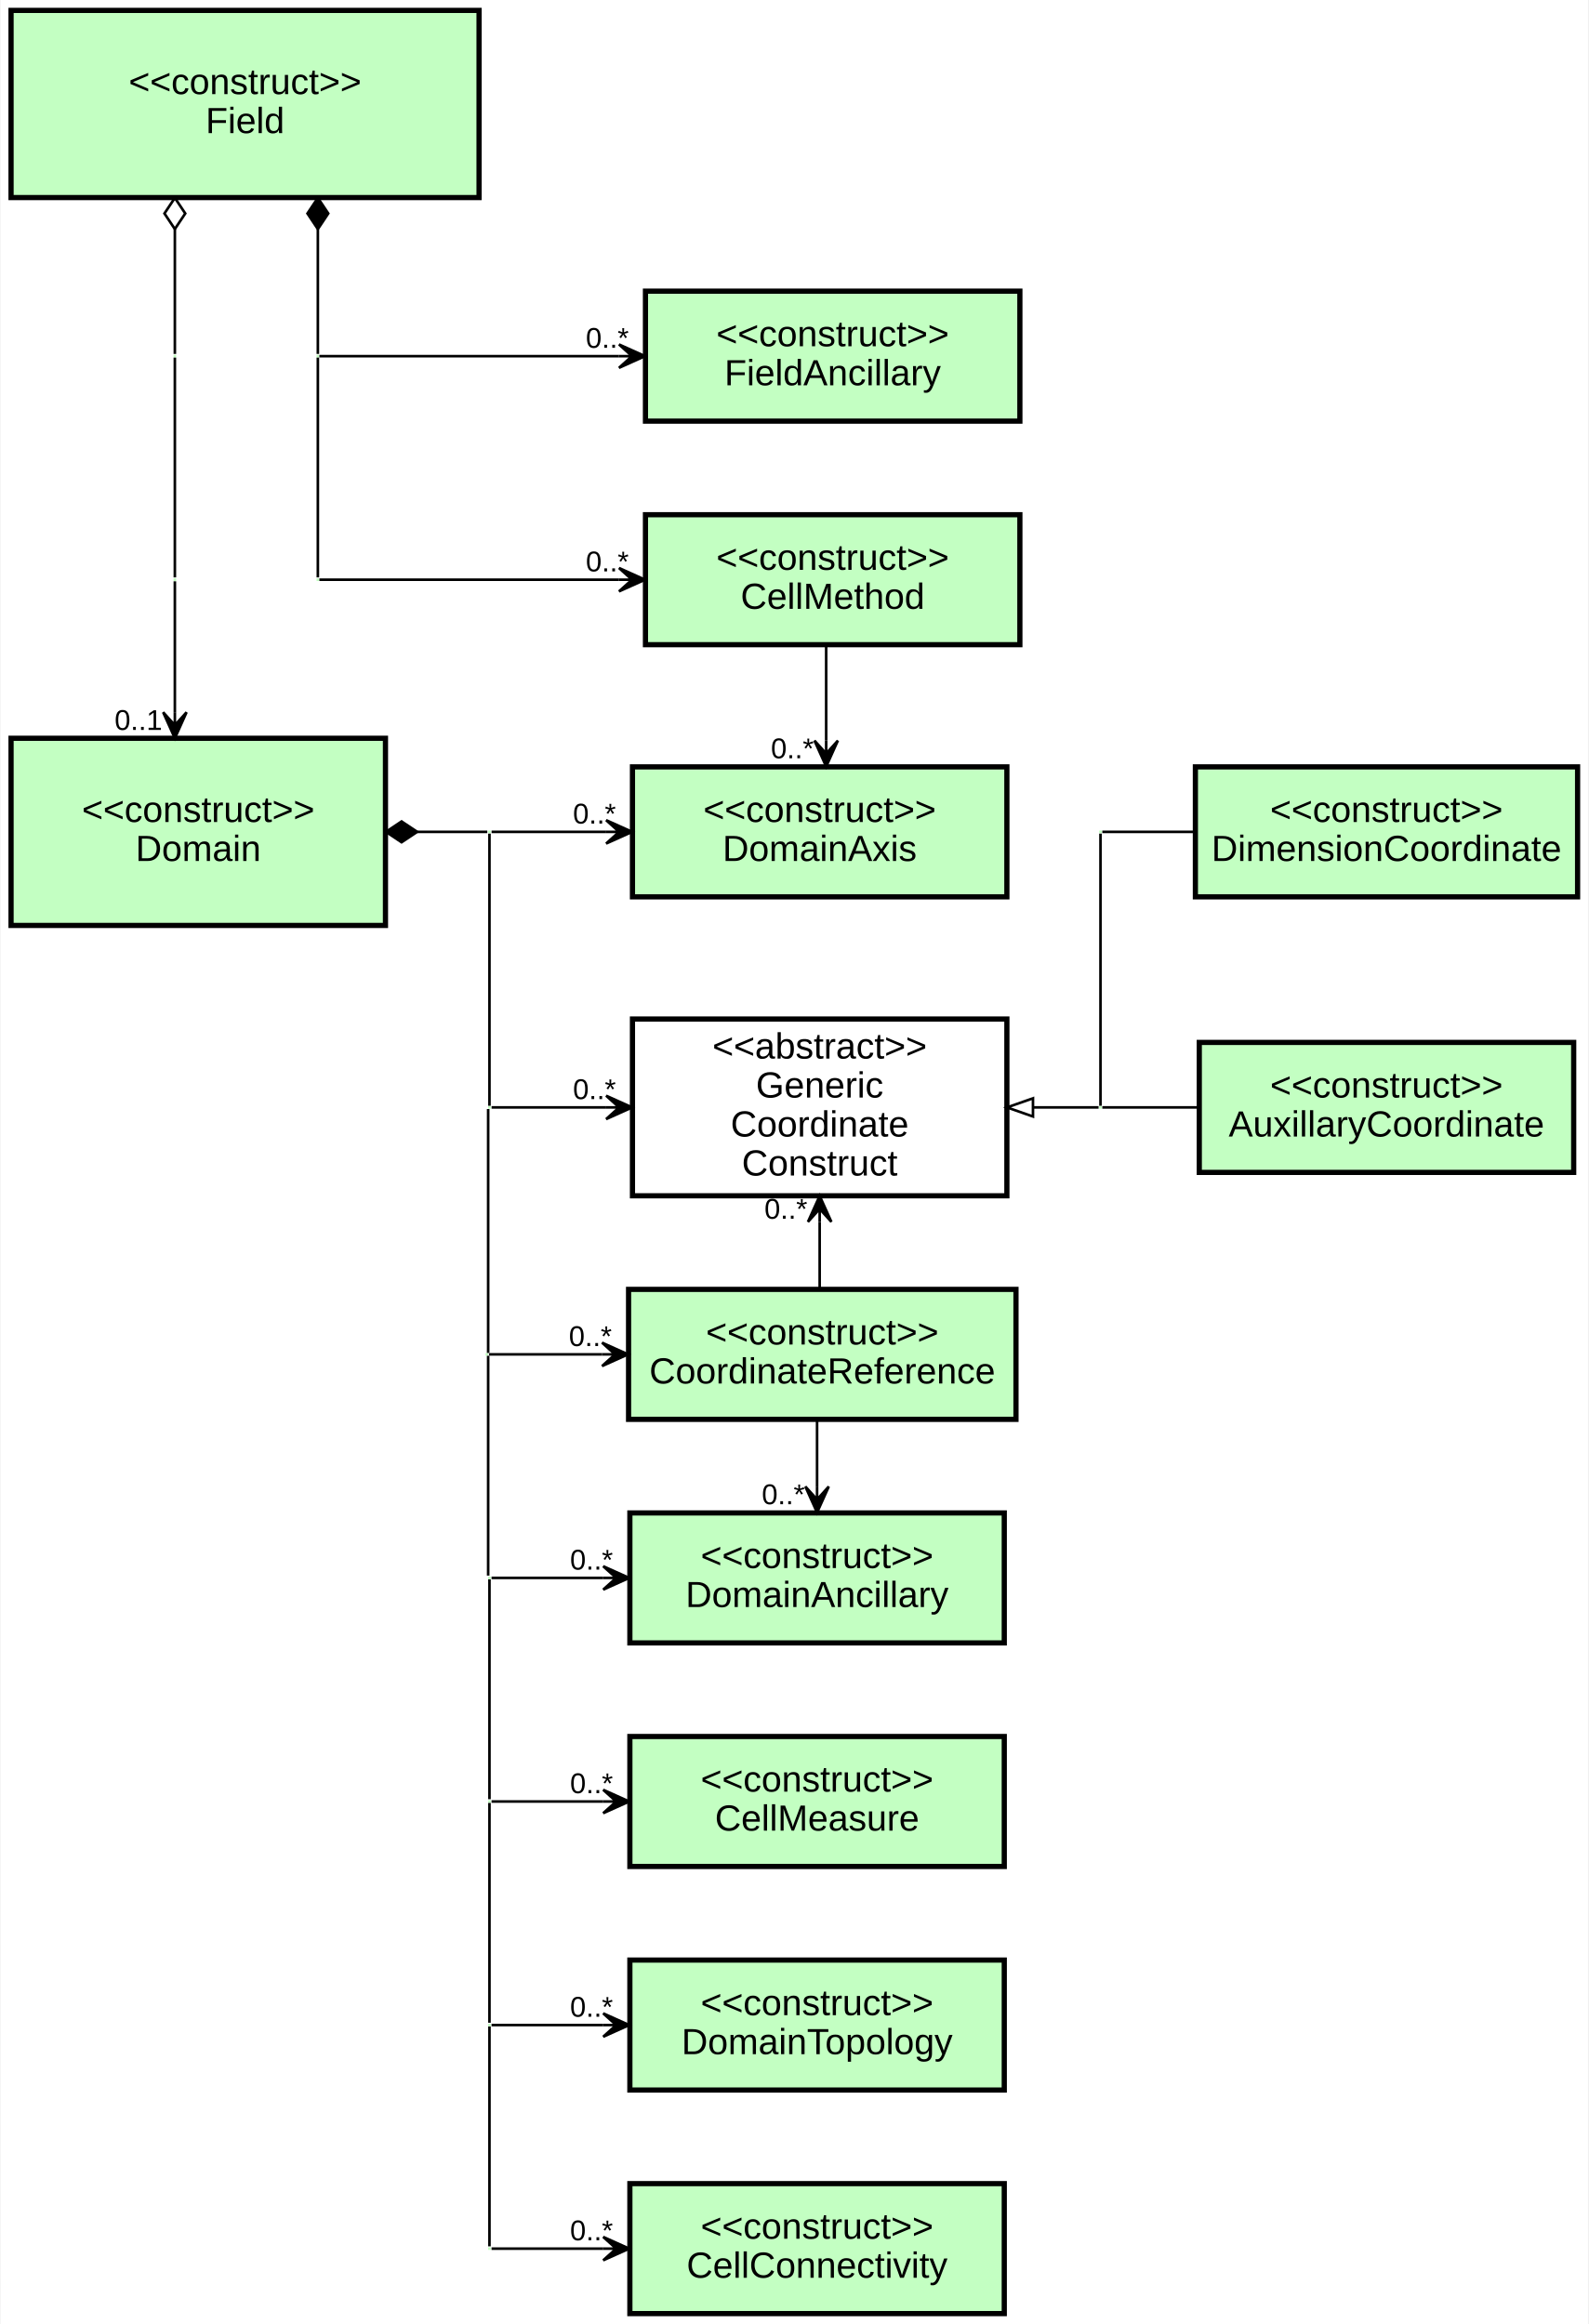
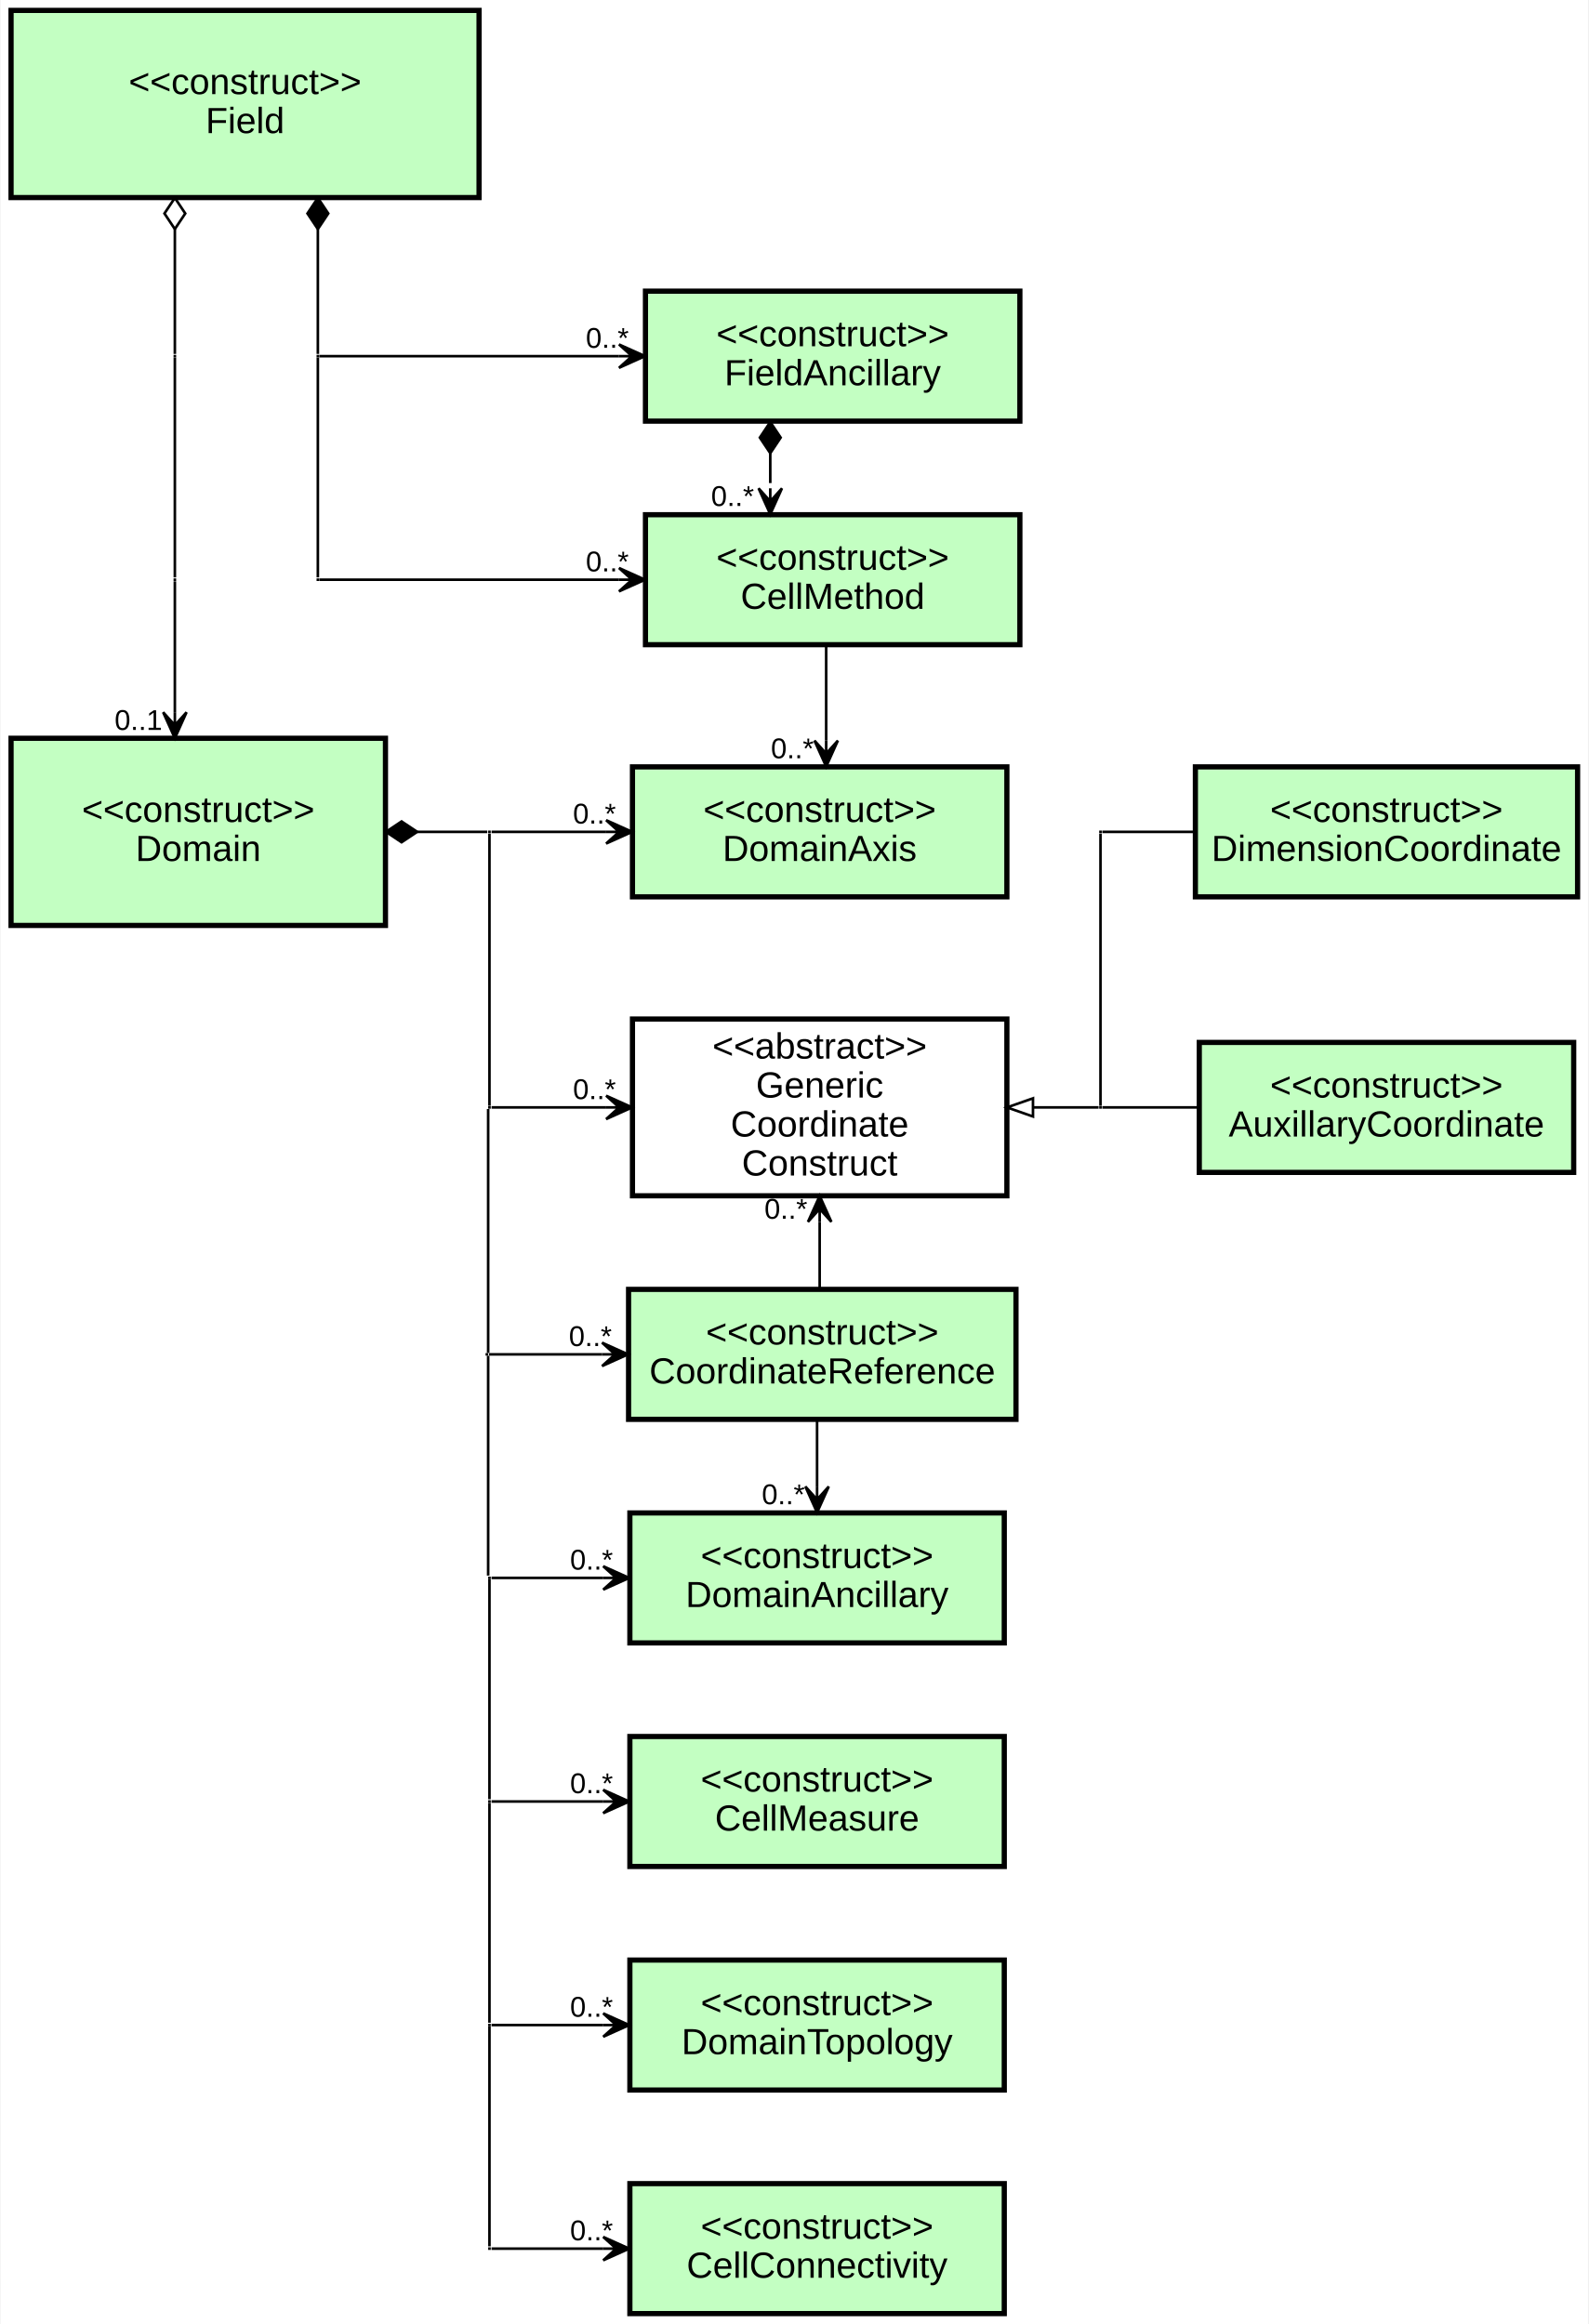
<svg xmlns="http://www.w3.org/2000/svg" width="611pt" height="894pt" viewBox="0.00 0.00 610.50 894.00">
  <g id="graph0" class="graph" transform="scale(1 1) rotate(0) translate(4 890)">
    <polygon fill="white" stroke="transparent" points="-4,4 -4,-890 606.5,-890 606.5,4 -4,4" />
    <g id="node1" class="node">
      <polygon fill="#c3ffc2" stroke="black" stroke-width="2" points="144,-606 0,-606 0,-534 144,-534 144,-606" />
      <text text-anchor="middle" x="72" y="-573.8" font-family="Arial" font-size="14.00">&lt;&lt;construct&gt;&gt;</text>
      <text text-anchor="middle" x="72" y="-558.8" font-family="Arial" font-size="14.00">Domain</text>
    </g>
    <g id="node18" class="node">
-       <polygon fill="#c3ffc2" stroke="transparent" stroke-width="2" points="184.5,-570.5 183.5,-570.5 183.5,-569.5 184.5,-569.5 184.5,-570.5" />
+       <polygon fill="#000000" stroke="transparent" stroke-width="2" points="184.5,-570.5 183.5,-570.5 183.5,-569.5 184.5,-569.5 184.5,-570.5" />
    </g>
    <g id="edge8" class="edge">
      <path fill="none" stroke="black" d="M156.2,-570C156.2,-570 183.18,-570 183.18,-570" />
      <polygon fill="black" stroke="black" points="156.2,-570 150.2,-574 144.2,-570 150.2,-566 156.2,-570" />
    </g>
    <g id="node2" class="node">
      <polygon fill="#c3ffc2" stroke="black" stroke-width="2" points="180,-886 0,-886 0,-814 180,-814 180,-886" />
      <text text-anchor="middle" x="90" y="-853.8" font-family="Arial" font-size="14.00">&lt;&lt;construct&gt;&gt;</text>
      <text text-anchor="middle" x="90" y="-838.8" font-family="Arial" font-size="14.00">Field</text>
    </g>
    <g id="node14" class="node">
-       <polygon fill="#c3ffc2" stroke="transparent" stroke-width="2" points="63.5,-753.5 62.5,-753.5 62.5,-752.5 63.5,-752.5 63.5,-753.5" />
+       <polygon fill="#000000" stroke="transparent" stroke-width="2" points="63.5,-753.5 62.5,-753.5 62.5,-752.5 63.5,-752.5 63.5,-753.5" />
    </g>
    <g id="edge1" class="edge">
      <path fill="none" stroke="black" d="M63,-801.88C63,-801.88 63,-753.85 63,-753.85" />
      <polygon fill="none" stroke="black" points="63,-801.88 67,-807.88 63,-813.88 59,-807.88 63,-801.88" />
    </g>
    <g id="node15" class="node">
-       <polygon fill="#c3ffc2" stroke="transparent" stroke-width="2" points="118.5,-753.5 117.5,-753.5 117.5,-752.5 118.5,-752.5 118.5,-753.5" />
+       <polygon fill="#000000" stroke="transparent" stroke-width="2" points="118.5,-753.5 117.5,-753.5 117.5,-752.5 118.5,-752.5 118.5,-753.5" />
    </g>
    <g id="edge2" class="edge">
      <path fill="none" stroke="black" d="M118,-801.88C118,-801.88 118,-753.85 118,-753.85" />
      <polygon fill="black" stroke="black" points="118,-801.88 122,-807.88 118,-813.88 114,-807.88 118,-801.88" />
    </g>
    <g id="node3" class="node">
      <polygon fill="#c3ffc2" stroke="black" stroke-width="2" points="388,-692 244,-692 244,-642 388,-642 388,-692" />
      <text text-anchor="middle" x="316" y="-670.8" font-family="Arial" font-size="14.00">&lt;&lt;construct&gt;&gt;</text>
      <text text-anchor="middle" x="316" y="-655.8" font-family="Arial" font-size="14.00">CellMethod</text>
    </g>
    <g id="node4" class="node">
      <polygon fill="#c3ffc2" stroke="black" stroke-width="2" points="383,-595 239,-595 239,-545 383,-545 383,-595" />
      <text text-anchor="middle" x="311" y="-573.8" font-family="Arial" font-size="14.00">&lt;&lt;construct&gt;&gt;</text>
      <text text-anchor="middle" x="311" y="-558.8" font-family="Arial" font-size="14.00">DomainAxis</text>
    </g>
    <g id="edge11" class="edge">
      <path fill="none" stroke="black" d="M313.5,-641.77C313.5,-641.77 313.5,-605.11 313.5,-605.11" />
      <polygon fill="black" stroke="black" points="313.5,-595.11 318,-605.11 313.5,-600.11 313.5,-605.11 313.5,-605.11 313.5,-605.11 313.5,-600.11 309,-605.11 313.5,-595.11 313.5,-595.11" />
      <text text-anchor="middle" x="300.5" y="-598.31" font-family="Arial" font-size="11.00">0..*   </text>
    </g>
    <g id="node13" class="node">
      <polygon fill="white" stroke="black" stroke-width="2" points="383,-498 239,-498 239,-430 383,-430 383,-498" />
      <text text-anchor="middle" x="311" y="-482.8" font-family="Arial" font-size="14.00">&lt;&lt;abstract&gt;&gt;</text>
      <text text-anchor="middle" x="311" y="-467.8" font-family="Arial" font-size="14.00">Generic</text>
      <text text-anchor="middle" x="311" y="-452.8" font-family="Arial" font-size="14.00">Coordinate</text>
      <text text-anchor="middle" x="311" y="-437.8" font-family="Arial" font-size="14.00">Construct</text>
    </g>
    <g id="node19" class="node">
-       <polygon fill="#c3ffc2" stroke="transparent" stroke-width="2" points="419.5,-570.5 418.5,-570.5 418.5,-569.5 419.5,-569.5 419.5,-570.5" />
+       <polygon fill="#000000" stroke="transparent" stroke-width="2" points="419.5,-570.5 418.5,-570.5 418.5,-569.5 419.5,-569.5 419.5,-570.5" />
    </g>
    <g id="node5" class="node">
      <polygon fill="#c3ffc2" stroke="black" stroke-width="2" points="382,-308 238,-308 238,-258 382,-258 382,-308" />
      <text text-anchor="middle" x="310" y="-286.8" font-family="Arial" font-size="14.00">&lt;&lt;construct&gt;&gt;</text>
      <text text-anchor="middle" x="310" y="-271.8" font-family="Arial" font-size="14.00">DomainAncillary</text>
    </g>
    <g id="node6" class="node">
      <polygon fill="#c3ffc2" stroke="black" stroke-width="2" points="382,-222 238,-222 238,-172 382,-172 382,-222" />
      <text text-anchor="middle" x="310" y="-200.8" font-family="Arial" font-size="14.00">&lt;&lt;construct&gt;&gt;</text>
      <text text-anchor="middle" x="310" y="-185.8" font-family="Arial" font-size="14.00">CellMeasure</text>
    </g>
    <g id="node11" class="node">
      <polygon fill="#c3ffc2" stroke="black" stroke-width="2" points="382,-136 238,-136 238,-86 382,-86 382,-136" />
      <text text-anchor="middle" x="310" y="-114.8" font-family="Arial" font-size="14.00">&lt;&lt;construct&gt;&gt;</text>
      <text text-anchor="middle" x="310" y="-99.8" font-family="Arial" font-size="14.00">DomainTopology</text>
    </g>
    <g id="node7" class="node">
      <polygon fill="#c3ffc2" stroke="black" stroke-width="2" points="386.5,-394 237.5,-394 237.5,-344 386.5,-344 386.5,-394" />
      <text text-anchor="middle" x="312" y="-372.8" font-family="Arial" font-size="14.00">&lt;&lt;construct&gt;&gt;</text>
      <text text-anchor="middle" x="312" y="-357.8" font-family="Arial" font-size="14.00">CoordinateReference </text>
    </g>
-     <g id="edge22" class="edge">
+     <g id="edge23" class="edge">
      <path fill="none" stroke="black" d="M310,-343.66C310,-343.66 310,-318.16 310,-318.16" />
      <polygon fill="black" stroke="black" points="310,-308.16 314.5,-318.16 310,-313.16 310,-318.16 310,-318.16 310,-318.16 310,-313.16 305.5,-318.16 310,-308.16 310,-308.16" />
      <text text-anchor="middle" x="297" y="-311.36" font-family="Arial" font-size="11.00">0..*   </text>
    </g>
    <g id="node8" class="node">
      <polygon fill="#c3ffc2" stroke="black" stroke-width="2" points="601,-489 457,-489 457,-439 601,-439 601,-489" />
      <text text-anchor="middle" x="529" y="-467.8" font-family="Arial" font-size="14.00">&lt;&lt;construct&gt;&gt;</text>
      <text text-anchor="middle" x="529" y="-452.8" font-family="Arial" font-size="14.00">AuxillaryCoordinate</text>
    </g>
    <g id="node9" class="node">
      <polygon fill="#c3ffc2" stroke="black" stroke-width="2" points="602.5,-595 455.5,-595 455.5,-545 602.5,-545 602.5,-595" />
      <text text-anchor="middle" x="529" y="-573.8" font-family="Arial" font-size="14.00">&lt;&lt;construct&gt;&gt;</text>
      <text text-anchor="middle" x="529" y="-558.8" font-family="Arial" font-size="14.00">DimensionCoordinate</text>
    </g>
    <g id="node10" class="node">
      <polygon fill="#c3ffc2" stroke="black" stroke-width="2" points="388,-778 244,-778 244,-728 388,-728 388,-778" />
      <text text-anchor="middle" x="316" y="-756.8" font-family="Arial" font-size="14.00">&lt;&lt;construct&gt;&gt;</text>
      <text text-anchor="middle" x="316" y="-741.8" font-family="Arial" font-size="14.00">FieldAncillary</text>
    </g>
+     <g id="edge12" class="edge">
+       <path fill="none" stroke="black" d="M292,-717.66C292,-717.66 292,-704.16 292,-704.16" />
+       <polygon fill="black" stroke="black" points="292,-692.16 296.5,-702.16 292,-697.16 292,-702.16 292,-702.16 292,-702.16 292,-697.16 287.5,-702.16 292,-692.16 292,-692.16" />
+       <polygon fill="black" stroke="black" points="292,-715.66 296,-721.66 292,-727.66 288,-721.66 292,-715.66" />
+       <text text-anchor="middle" x="277.5" y="-695.36" font-family="Arial" font-size="11.00">0..*    </text>
+     </g>
    <g id="node12" class="node">
      <polygon fill="#c3ffc2" stroke="black" stroke-width="2" points="382,-50 238,-50 238,0 382,0 382,-50" />
      <text text-anchor="middle" x="310" y="-28.8" font-family="Arial" font-size="14.00">&lt;&lt;construct&gt;&gt;</text>
      <text text-anchor="middle" x="310" y="-13.8" font-family="Arial" font-size="14.00">CellConnectivity</text>
    </g>
-     <g id="edge19" class="edge">
+     <g id="edge20" class="edge">
      <path fill="none" stroke="black" d="M311,-419.97C311,-419.97 311,-394.15 311,-394.15" />
      <polygon fill="black" stroke="black" points="311,-429.97 306.5,-419.97 311,-424.97 311,-419.97 311,-419.97 311,-419.97 311,-424.97 315.5,-419.97 311,-429.97 311,-429.97" />
      <text text-anchor="middle" x="298" y="-421.17" font-family="Arial" font-size="11.00">0..*   </text>
    </g>
    <g id="node21" class="node">
-       <polygon fill="#c3ffc2" stroke="transparent" stroke-width="2" points="419.5,-464.5 418.5,-464.5 418.5,-463.5 419.5,-463.5 419.5,-464.5" />
-     </g>
-     <g id="edge15" class="edge">
+       <polygon fill="#000000" stroke="transparent" stroke-width="2" points="419.5,-464.5 418.5,-464.5 418.5,-463.5 419.5,-463.5 419.5,-464.5" />
+     </g>
+     <g id="edge16" class="edge">
      <path fill="none" stroke="black" d="M393.04,-464C393.04,-464 418.27,-464 418.27,-464" />
      <polygon fill="none" stroke="black" points="393.04,-460.5 383.04,-464 393.04,-467.5 393.04,-460.5" />
    </g>
    <g id="node16" class="node">
-       <polygon fill="#c3ffc2" stroke="transparent" stroke-width="2" points="63.5,-667.5 62.5,-667.5 62.5,-666.5 63.5,-666.5 63.5,-667.5" />
+       <polygon fill="#000000" stroke="transparent" stroke-width="2" points="63.5,-667.5 62.5,-667.5 62.5,-666.5 63.5,-666.5 63.5,-667.5" />
    </g>
    <g id="edge4" class="edge">
      <path fill="none" stroke="black" d="M63,-752.45C63,-745.58 63,-676.49 63,-667.88" />
    </g>
    <g id="edge3" class="edge">
      <path fill="none" stroke="black" d="M118.57,-753C118.57,-753 233.82,-753 233.82,-753" />
      <polygon fill="black" stroke="black" points="243.82,-753 233.82,-757.5 238.82,-753 233.82,-753 233.82,-753 233.82,-753 238.82,-753 233.82,-748.5 243.82,-753 243.82,-753" />
      <text text-anchor="middle" x="229.32" y="-756.2" font-family="Arial" font-size="11.00">0..*    </text>
    </g>
    <g id="node17" class="node">
-       <polygon fill="#c3ffc2" stroke="transparent" stroke-width="2" points="118.5,-667.5 117.5,-667.5 117.5,-666.5 118.5,-666.5 118.5,-667.5" />
+       <polygon fill="#000000" stroke="transparent" stroke-width="2" points="118.5,-667.5 117.5,-667.5 117.5,-666.5 118.5,-666.5 118.5,-667.5" />
    </g>
    <g id="edge5" class="edge">
      <path fill="none" stroke="black" d="M118,-752.45C118,-745.58 118,-676.49 118,-667.88" />
    </g>
    <g id="edge7" class="edge">
      <path fill="none" stroke="black" d="M63,-666.38C63,-666.38 63,-616.01 63,-616.01" />
      <polygon fill="black" stroke="black" points="63,-606.01 67.5,-616.01 63,-611.01 63,-616.01 63,-616.01 63,-616.01 63,-611.01 58.5,-616.01 63,-606.01 63,-606.01" />
      <text text-anchor="middle" x="49" y="-609.21" font-family="Arial" font-size="11.00">0..1   </text>
    </g>
    <g id="edge6" class="edge">
      <path fill="none" stroke="black" d="M118.57,-667C118.57,-667 233.82,-667 233.82,-667" />
      <polygon fill="black" stroke="black" points="243.82,-667 233.82,-671.5 238.82,-667 233.82,-667 233.82,-667 233.82,-667 238.82,-667 233.82,-662.5 243.82,-667 243.82,-667" />
      <text text-anchor="middle" x="229.32" y="-670.2" font-family="Arial" font-size="11.00">0..*    </text>
    </g>
    <g id="edge9" class="edge">
      <path fill="none" stroke="black" d="M184.81,-570C184.81,-570 228.87,-570 228.87,-570" />
      <polygon fill="black" stroke="black" points="238.87,-570 228.87,-574.5 233.87,-570 228.87,-570 228.87,-570 228.87,-570 233.87,-570 228.87,-565.5 238.87,-570 238.87,-570" />
      <text text-anchor="middle" x="224.37" y="-573.2" font-family="Arial" font-size="11.00">0..*    </text>
    </g>
    <g id="node20" class="node">
-       <polygon fill="#c3ffc2" stroke="transparent" stroke-width="2" points="184.5,-464.5 183.5,-464.5 183.5,-463.5 184.5,-463.5 184.5,-464.5" />
-     </g>
-     <g id="edge12" class="edge">
+       <polygon fill="#000000" stroke="transparent" stroke-width="2" points="184.5,-464.5 183.5,-464.5 183.5,-463.5 184.5,-463.5 184.5,-464.5" />
+     </g>
+     <g id="edge13" class="edge">
      <path fill="none" stroke="black" d="M184,-569.32C184,-560.72 184,-472.84 184,-464.62" />
    </g>
    <g id="edge10" class="edge">
      <path fill="none" stroke="black" d="M419.7,-570C423.03,-570 437.81,-570 455.47,-570" />
    </g>
-     <g id="edge13" class="edge">
+     <g id="edge14" class="edge">
      <path fill="none" stroke="black" d="M419,-569.32C419,-560.72 419,-472.84 419,-464.62" />
    </g>
-     <g id="edge14" class="edge">
+     <g id="edge15" class="edge">
      <path fill="none" stroke="black" d="M184.81,-464C184.81,-464 228.87,-464 228.87,-464" />
      <polygon fill="black" stroke="black" points="238.87,-464 228.87,-468.5 233.87,-464 228.87,-464 228.87,-464 228.87,-464 233.87,-464 228.87,-459.5 238.87,-464 238.87,-464" />
      <text text-anchor="middle" x="224.37" y="-467.2" font-family="Arial" font-size="11.00">0..*    </text>
    </g>
    <g id="node22" class="node">
-       <polygon fill="#c3ffc2" stroke="transparent" stroke-width="2" points="183.5,-369.5 182.5,-369.5 182.5,-368.5 183.5,-368.5 183.5,-369.5" />
+       <polygon fill="#000000" stroke="transparent" stroke-width="2" points="183.5,-369.5 182.5,-369.5 182.5,-368.5 183.5,-368.5 183.5,-369.5" />
+     </g>
+     <g id="edge18" class="edge">
+       <path fill="none" stroke="black" d="M183.5,-463.39C183.5,-455.68 183.5,-376.92 183.5,-369.55" />
    </g>
    <g id="edge17" class="edge">
-       <path fill="none" stroke="black" d="M183.5,-463.39C183.5,-455.68 183.5,-376.92 183.5,-369.55" />
-     </g>
-     <g id="edge16" class="edge">
      <path fill="none" stroke="black" d="M419.7,-464C423.12,-464 438.63,-464 456.93,-464" />
    </g>
-     <g id="edge18" class="edge">
+     <g id="edge19" class="edge">
      <path fill="none" stroke="black" d="M183.82,-369C183.82,-369 227.3,-369 227.3,-369" />
      <polygon fill="black" stroke="black" points="237.3,-369 227.3,-373.5 232.3,-369 227.3,-369 227.3,-369 227.3,-369 232.3,-369 227.3,-364.5 237.3,-369 237.3,-369" />
      <text text-anchor="middle" x="222.8" y="-372.2" font-family="Arial" font-size="11.00">0..*    </text>
    </g>
    <g id="node23" class="node">
-       <polygon fill="#c3ffc2" stroke="transparent" stroke-width="2" points="184.5,-283.5 183.5,-283.5 183.5,-282.5 184.5,-282.5 184.5,-283.5" />
-     </g>
-     <g id="edge20" class="edge">
+       <polygon fill="#000000" stroke="transparent" stroke-width="2" points="184.5,-283.5 183.5,-283.5 183.5,-282.5 184.5,-282.5 184.5,-283.5" />
+     </g>
+     <g id="edge21" class="edge">
      <path fill="none" stroke="black" d="M183.5,-368.45C183.5,-361.58 183.5,-292.49 183.5,-283.88" />
    </g>
-     <g id="edge21" class="edge">
+     <g id="edge22" class="edge">
      <path fill="none" stroke="black" d="M184.8,-283C184.8,-283 227.74,-283 227.74,-283" />
      <polygon fill="black" stroke="black" points="237.74,-283 227.74,-287.5 232.74,-283 227.74,-283 227.74,-283 227.74,-283 232.74,-283 227.74,-278.5 237.74,-283 237.74,-283" />
      <text text-anchor="middle" x="223.24" y="-286.2" font-family="Arial" font-size="11.00">0..*    </text>
    </g>
    <g id="node24" class="node">
-       <polygon fill="#c3ffc2" stroke="transparent" stroke-width="2" points="184.5,-197.5 183.5,-197.5 183.5,-196.5 184.5,-196.5 184.5,-197.5" />
-     </g>
-     <g id="edge23" class="edge">
+       <polygon fill="#000000" stroke="transparent" stroke-width="2" points="184.5,-197.5 183.5,-197.5 183.5,-196.5 184.5,-196.5 184.5,-197.5" />
+     </g>
+     <g id="edge24" class="edge">
      <path fill="none" stroke="black" d="M184,-282.45C184,-275.58 184,-206.49 184,-197.88" />
    </g>
-     <g id="edge24" class="edge">
+     <g id="edge25" class="edge">
      <path fill="none" stroke="black" d="M184.8,-197C184.8,-197 227.74,-197 227.74,-197" />
      <polygon fill="black" stroke="black" points="237.74,-197 227.74,-201.5 232.74,-197 227.74,-197 227.74,-197 227.74,-197 232.74,-197 227.74,-192.5 237.74,-197 237.74,-197" />
      <text text-anchor="middle" x="223.24" y="-200.2" font-family="Arial" font-size="11.00">0..*    </text>
    </g>
    <g id="node25" class="node">
-       <polygon fill="#c3ffc2" stroke="transparent" stroke-width="2" points="184.5,-111.5 183.5,-111.5 183.5,-110.5 184.5,-110.5 184.5,-111.5" />
-     </g>
-     <g id="edge25" class="edge">
+       <polygon fill="#000000" stroke="transparent" stroke-width="2" points="184.5,-111.5 183.5,-111.5 183.5,-110.5 184.5,-110.5 184.5,-111.5" />
+     </g>
+     <g id="edge26" class="edge">
      <path fill="none" stroke="black" d="M184,-196.45C184,-189.58 184,-120.49 184,-111.88" />
    </g>
-     <g id="edge26" class="edge">
+     <g id="edge27" class="edge">
      <path fill="none" stroke="black" d="M184.8,-111C184.8,-111 227.74,-111 227.74,-111" />
      <polygon fill="black" stroke="black" points="237.74,-111 227.74,-115.5 232.74,-111 227.74,-111 227.74,-111 227.74,-111 232.74,-111 227.74,-106.5 237.74,-111 237.74,-111" />
      <text text-anchor="middle" x="223.24" y="-114.2" font-family="Arial" font-size="11.00">0..*    </text>
    </g>
    <g id="node26" class="node">
-       <polygon fill="#c3ffc2" stroke="transparent" stroke-width="2" points="184.5,-25.5 183.5,-25.5 183.5,-24.5 184.5,-24.5 184.5,-25.5" />
-     </g>
-     <g id="edge27" class="edge">
+       <polygon fill="#000000" stroke="transparent" stroke-width="2" points="184.5,-25.5 183.5,-25.5 183.5,-24.5 184.5,-24.5 184.5,-25.5" />
+     </g>
+     <g id="edge28" class="edge">
      <path fill="none" stroke="black" d="M184,-110.45C184,-103.58 184,-34.49 184,-25.88" />
    </g>
-     <g id="edge28" class="edge">
+     <g id="edge29" class="edge">
      <path fill="none" stroke="black" d="M184.8,-25C184.8,-25 227.74,-25 227.74,-25" />
      <polygon fill="black" stroke="black" points="237.74,-25 227.74,-29.5 232.74,-25 227.74,-25 227.74,-25 227.74,-25 232.74,-25 227.74,-20.5 237.74,-25 237.74,-25" />
      <text text-anchor="middle" x="223.24" y="-28.2" font-family="Arial" font-size="11.00">0..*    </text>
    </g>
  </g>
</svg>
